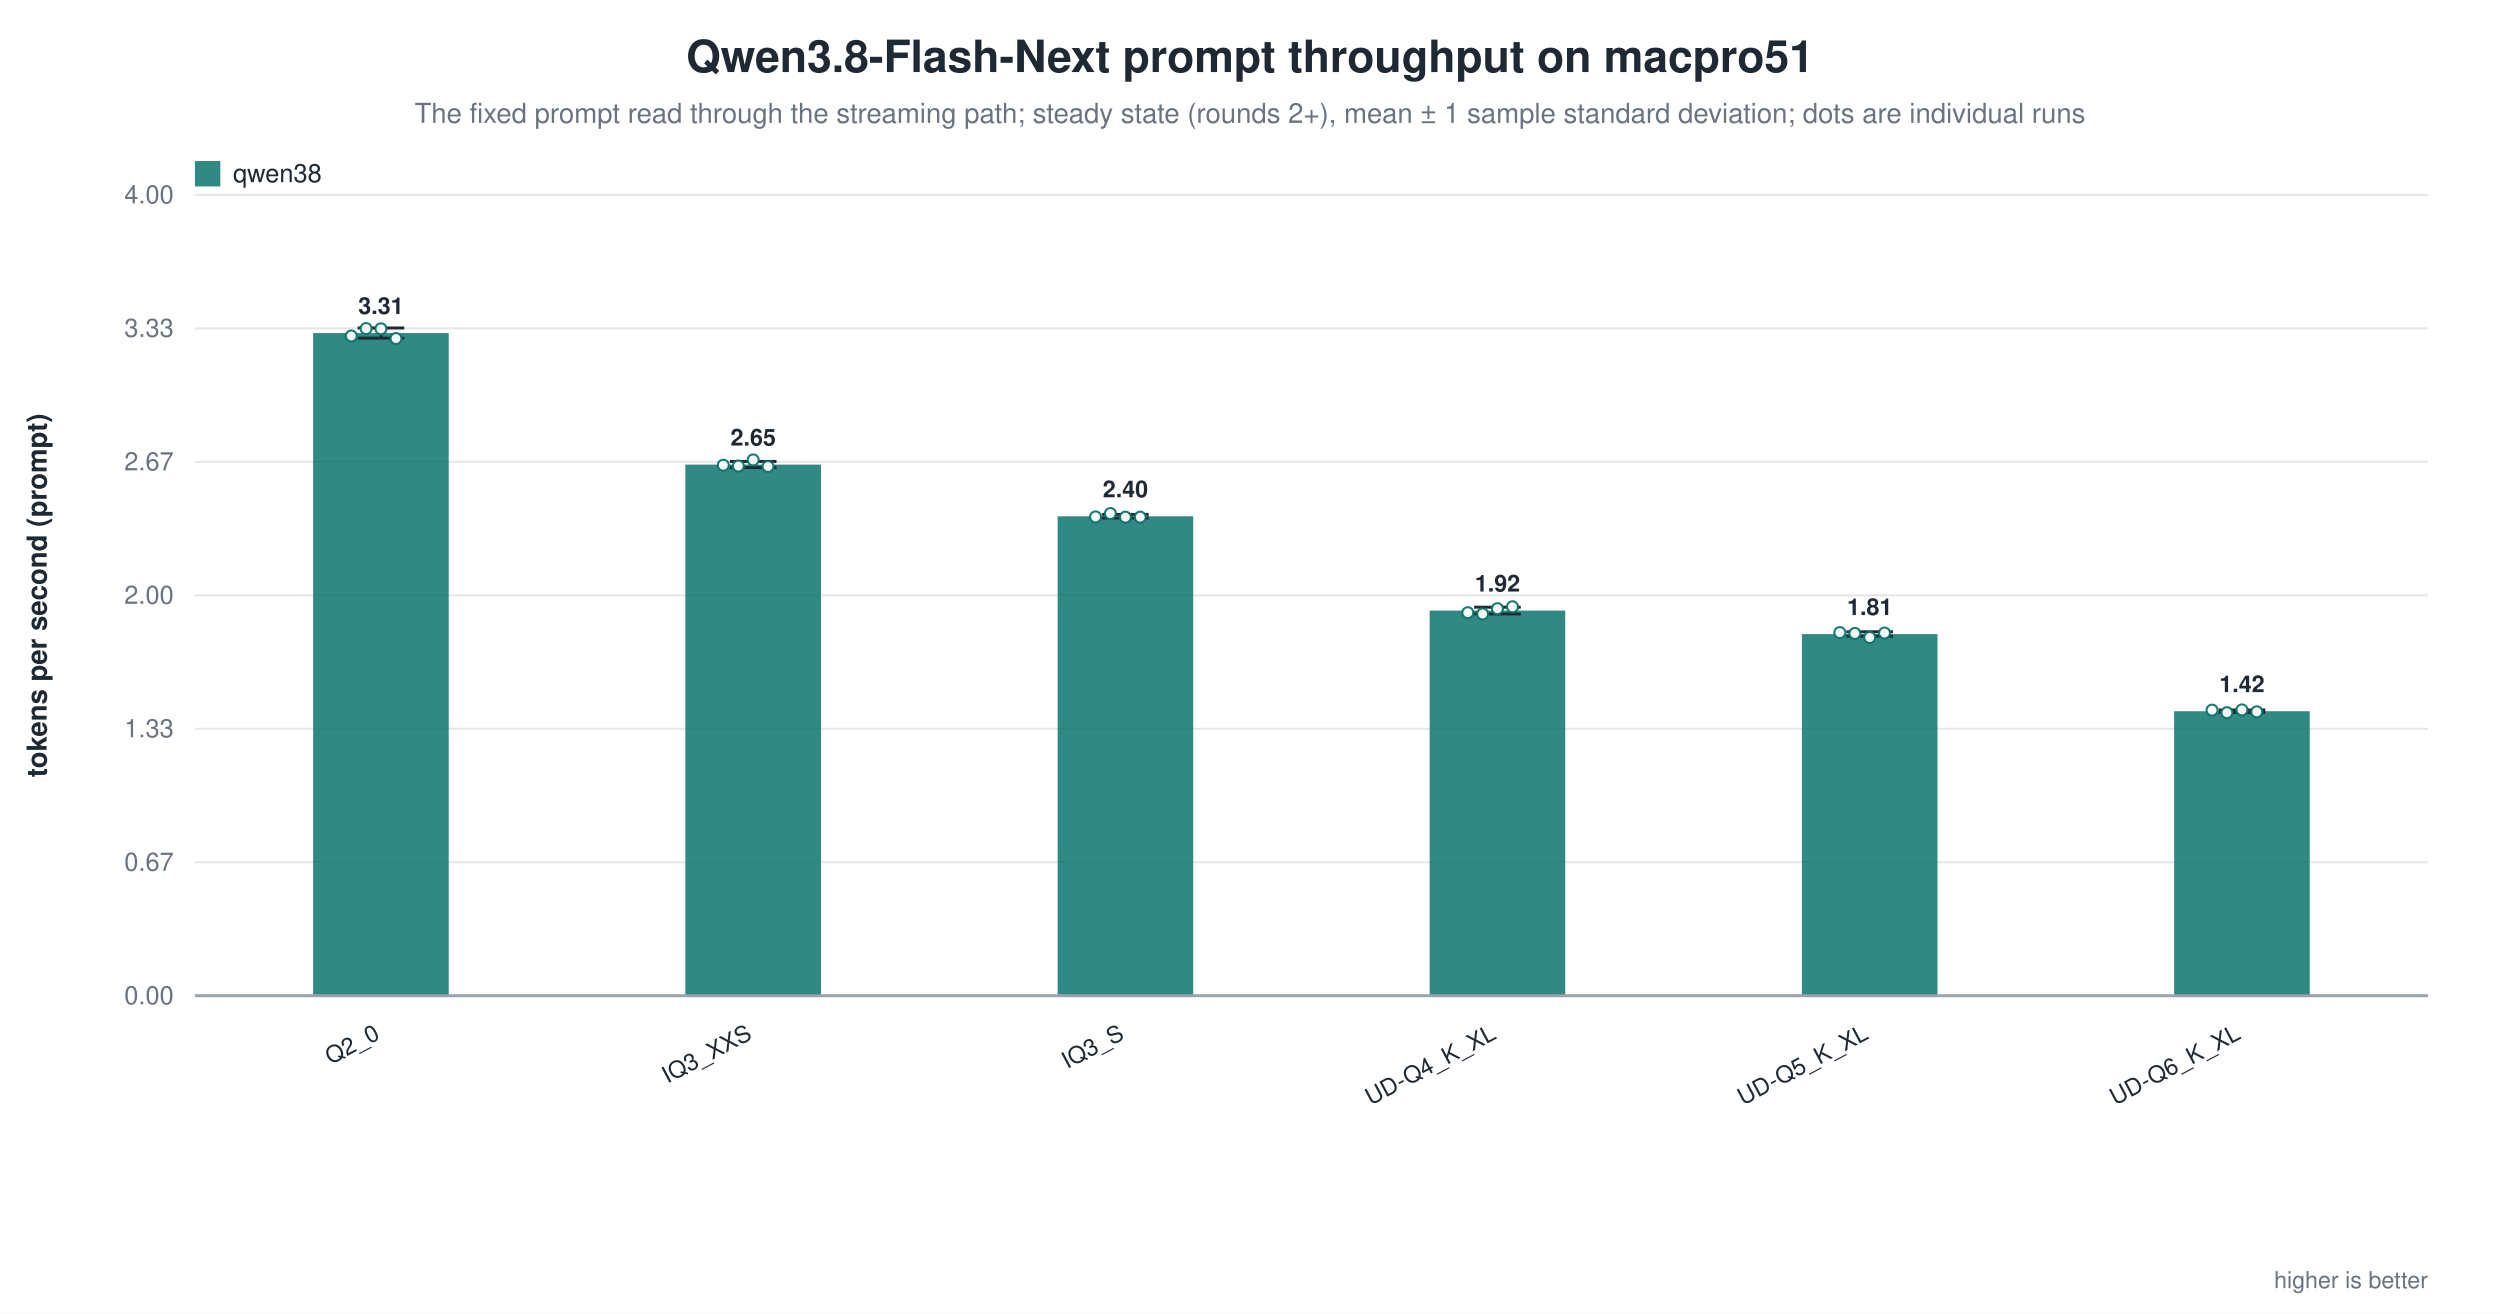
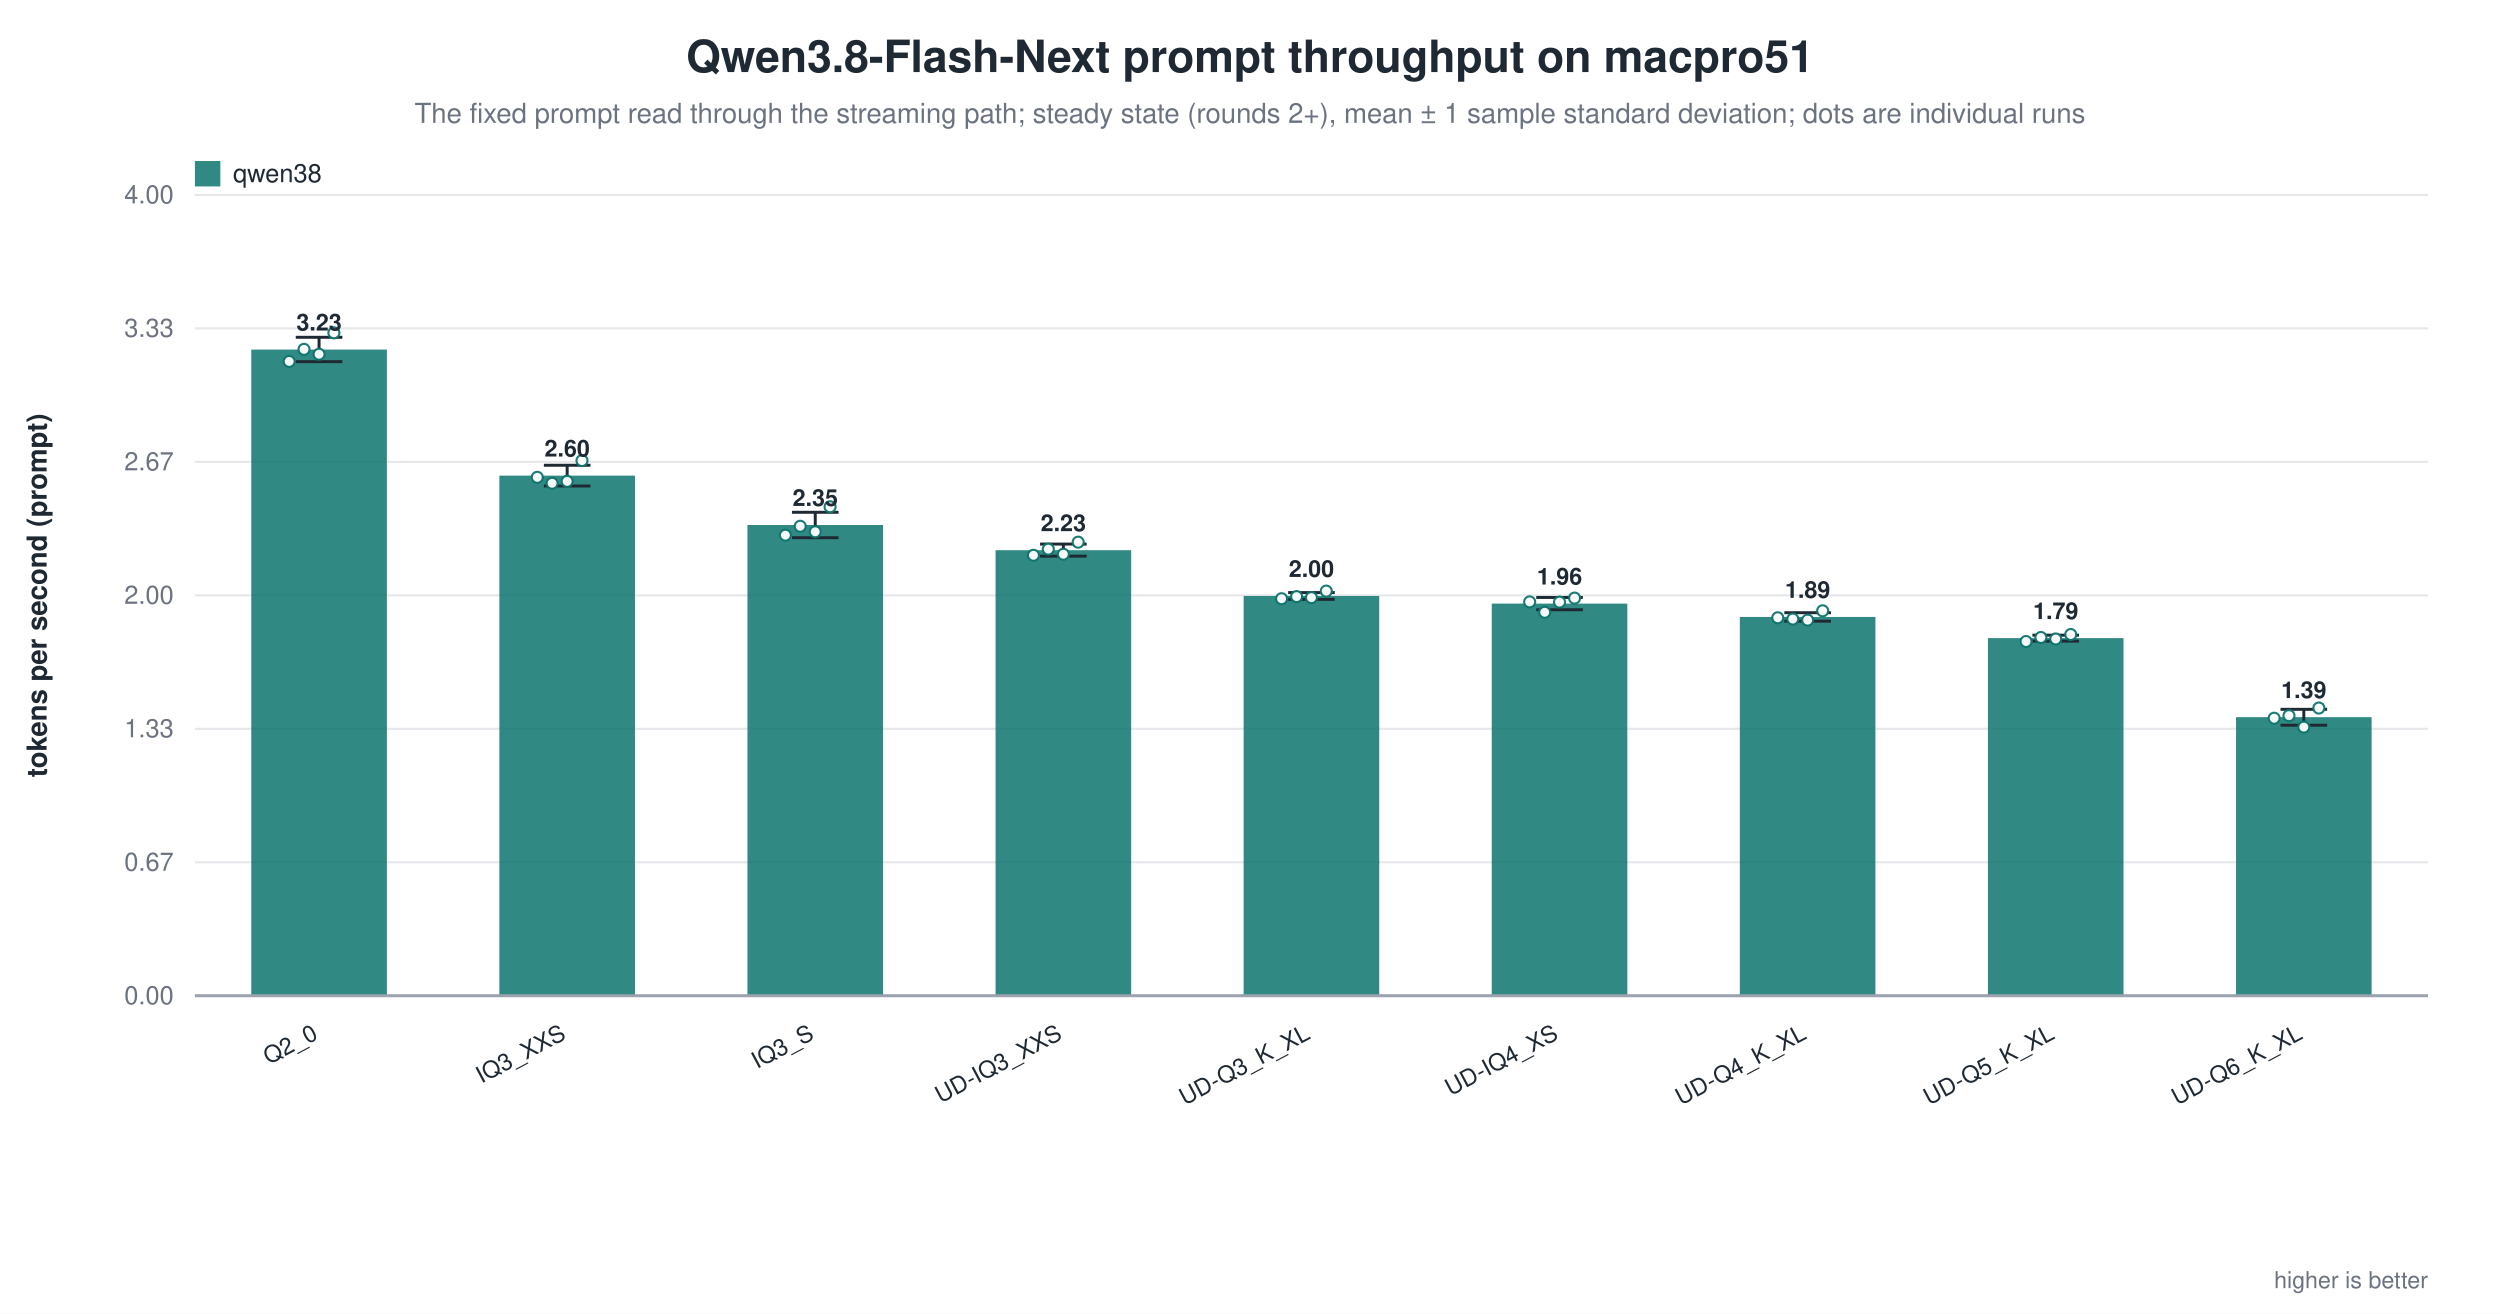
<svg xmlns="http://www.w3.org/2000/svg" width="1180" height="620" viewBox="0 0 1180 620" role="img" aria-label="Qwen3.8-Flash-Next prompt throughput on macpro51">
  <rect width="1180" height="620" fill="white" />
  <text x="590.0" y="34" text-anchor="middle" font-family="Helvetica, Arial, sans-serif" font-size="21" font-weight="600" fill="#1f2933">Qwen3.8-Flash-Next prompt throughput on macpro51</text>
  <text x="590.0" y="58" text-anchor="middle" font-family="Helvetica, Arial, sans-serif" font-size="13" fill="#6b7280">The fixed prompt read through the streaming path; steady state (rounds 2+), mean ± 1 sample standard deviation; dots are individual runs</text>
  <line x1="92.0" y1="470.0" x2="1146.0" y2="470.0" stroke="#9ca3af" stroke-width="1.0" />
  <text x="82.0" y="474.0" text-anchor="end" font-family="Helvetica, Arial, sans-serif" font-size="12" fill="#6b7280" font-weight="400">0.00</text>
  <line x1="92.0" y1="407.0" x2="1146.0" y2="407.0" stroke="#e5e7eb" stroke-width="1.0" />
  <text x="82.0" y="411.0" text-anchor="end" font-family="Helvetica, Arial, sans-serif" font-size="12" fill="#6b7280" font-weight="400">0.67</text>
  <line x1="92.0" y1="344.0" x2="1146.0" y2="344.0" stroke="#e5e7eb" stroke-width="1.0" />
  <text x="82.0" y="348.0" text-anchor="end" font-family="Helvetica, Arial, sans-serif" font-size="12" fill="#6b7280" font-weight="400">1.33</text>
  <line x1="92.0" y1="281.0" x2="1146.0" y2="281.0" stroke="#e5e7eb" stroke-width="1.0" />
  <text x="82.0" y="285.0" text-anchor="end" font-family="Helvetica, Arial, sans-serif" font-size="12" fill="#6b7280" font-weight="400">2.00</text>
  <line x1="92.0" y1="218.0" x2="1146.0" y2="218.0" stroke="#e5e7eb" stroke-width="1.0" />
  <text x="82.0" y="222.0" text-anchor="end" font-family="Helvetica, Arial, sans-serif" font-size="12" fill="#6b7280" font-weight="400">2.67</text>
  <line x1="92.0" y1="155.0" x2="1146.0" y2="155.0" stroke="#e5e7eb" stroke-width="1.0" />
  <text x="82.0" y="159.0" text-anchor="end" font-family="Helvetica, Arial, sans-serif" font-size="12" fill="#6b7280" font-weight="400">3.33</text>
  <line x1="92.0" y1="92.0" x2="1146.0" y2="92.0" stroke="#e5e7eb" stroke-width="1.0" />
  <text x="82.0" y="96.0" text-anchor="end" font-family="Helvetica, Arial, sans-serif" font-size="12" fill="#6b7280" font-weight="400">4.00</text>
  <text x="22.0" y="281.0" text-anchor="middle" font-family="Helvetica, Arial, sans-serif" font-size="13" fill="#1f2933" font-weight="600" transform="rotate(-90.0 22.0 281.0)">tokens per second (prompt)</text>
-   <rect x="147.8" y="157.2" width="64.0" height="312.8" fill="#0f766e" opacity="0.86" />
-   <line x1="179.8" y1="154.8" x2="179.8" y2="159.6" stroke="#1f2933" stroke-width="1.4" />
-   <line x1="168.8" y1="154.8" x2="190.8" y2="154.8" stroke="#1f2933" stroke-width="1.4" />
-   <line x1="168.8" y1="159.6" x2="190.8" y2="159.6" stroke="#1f2933" stroke-width="1.4" />
-   <circle cx="165.8" cy="158.6" r="2.6" fill="white" stroke="#0f766e" stroke-width="1.0" opacity="0.95" />
-   <circle cx="172.8" cy="155.1" r="2.6" fill="white" stroke="#0f766e" stroke-width="1.0" opacity="0.95" />
-   <circle cx="179.8" cy="155.2" r="2.6" fill="white" stroke="#0f766e" stroke-width="1.0" opacity="0.95" />
-   <circle cx="186.9" cy="159.8" r="2.6" fill="white" stroke="#0f766e" stroke-width="1.0" opacity="0.95" />
-   <text x="179.8" y="148.2" text-anchor="middle" font-family="Helvetica, Arial, sans-serif" font-size="11" fill="#1f2933" font-weight="600">3.31</text>
-   <text x="179.8" y="490.0" text-anchor="end" font-family="Helvetica, Arial, sans-serif" font-size="11" fill="#1f2933" font-weight="500" transform="rotate(-28.0 179.8 490.0)">Q2_0</text>
-   <rect x="323.5" y="219.3" width="64.0" height="250.7" fill="#0f766e" opacity="0.86" />
-   <line x1="355.5" y1="217.8" x2="355.5" y2="220.7" stroke="#1f2933" stroke-width="1.4" />
-   <line x1="344.5" y1="217.8" x2="366.5" y2="217.8" stroke="#1f2933" stroke-width="1.4" />
-   <line x1="344.5" y1="220.7" x2="366.5" y2="220.7" stroke="#1f2933" stroke-width="1.4" />
-   <circle cx="341.4" cy="219.6" r="2.6" fill="white" stroke="#0f766e" stroke-width="1.0" opacity="0.95" />
-   <circle cx="348.5" cy="220.0" r="2.6" fill="white" stroke="#0f766e" stroke-width="1.0" opacity="0.95" />
-   <circle cx="355.5" cy="217.1" r="2.6" fill="white" stroke="#0f766e" stroke-width="1.0" opacity="0.95" />
-   <circle cx="362.5" cy="220.2" r="2.6" fill="white" stroke="#0f766e" stroke-width="1.0" opacity="0.95" />
-   <text x="355.5" y="210.3" text-anchor="middle" font-family="Helvetica, Arial, sans-serif" font-size="11" fill="#1f2933" font-weight="600">2.65</text>
-   <text x="355.5" y="490.0" text-anchor="end" font-family="Helvetica, Arial, sans-serif" font-size="11" fill="#1f2933" font-weight="500" transform="rotate(-28.0 355.5 490.0)">IQ3_XXS</text>
-   <rect x="499.2" y="243.7" width="64.0" height="226.3" fill="#0f766e" opacity="0.86" />
-   <line x1="531.2" y1="242.8" x2="531.2" y2="244.5" stroke="#1f2933" stroke-width="1.4" />
-   <line x1="520.2" y1="242.8" x2="542.2" y2="242.8" stroke="#1f2933" stroke-width="1.4" />
-   <line x1="520.2" y1="244.5" x2="542.2" y2="244.5" stroke="#1f2933" stroke-width="1.4" />
-   <circle cx="517.1" cy="244.0" r="2.6" fill="white" stroke="#0f766e" stroke-width="1.0" opacity="0.95" />
-   <circle cx="524.1" cy="242.4" r="2.6" fill="white" stroke="#0f766e" stroke-width="1.0" opacity="0.95" />
-   <circle cx="531.2" cy="244.1" r="2.6" fill="white" stroke="#0f766e" stroke-width="1.0" opacity="0.95" />
-   <circle cx="538.2" cy="244.1" r="2.6" fill="white" stroke="#0f766e" stroke-width="1.0" opacity="0.95" />
-   <text x="531.2" y="234.7" text-anchor="middle" font-family="Helvetica, Arial, sans-serif" font-size="11" fill="#1f2933" font-weight="600">2.40</text>
-   <text x="531.2" y="490.0" text-anchor="end" font-family="Helvetica, Arial, sans-serif" font-size="11" fill="#1f2933" font-weight="500" transform="rotate(-28.0 531.2 490.0)">IQ3_S</text>
-   <rect x="674.8" y="288.2" width="64.0" height="181.8" fill="#0f766e" opacity="0.86" />
-   <line x1="706.8" y1="286.6" x2="706.8" y2="289.8" stroke="#1f2933" stroke-width="1.4" />
-   <line x1="695.8" y1="286.6" x2="717.8" y2="286.6" stroke="#1f2933" stroke-width="1.4" />
-   <line x1="695.8" y1="289.8" x2="717.8" y2="289.8" stroke="#1f2933" stroke-width="1.4" />
-   <circle cx="692.8" cy="289.2" r="2.6" fill="white" stroke="#0f766e" stroke-width="1.0" opacity="0.95" />
-   <circle cx="699.8" cy="289.8" r="2.6" fill="white" stroke="#0f766e" stroke-width="1.0" opacity="0.95" />
-   <circle cx="706.8" cy="287.3" r="2.6" fill="white" stroke="#0f766e" stroke-width="1.0" opacity="0.95" />
-   <circle cx="713.9" cy="286.4" r="2.6" fill="white" stroke="#0f766e" stroke-width="1.0" opacity="0.95" />
-   <text x="706.8" y="279.2" text-anchor="middle" font-family="Helvetica, Arial, sans-serif" font-size="11" fill="#1f2933" font-weight="600">1.92</text>
-   <text x="706.8" y="490.0" text-anchor="end" font-family="Helvetica, Arial, sans-serif" font-size="11" fill="#1f2933" font-weight="500" transform="rotate(-28.0 706.8 490.0)">UD-Q4_K_XL</text>
-   <rect x="850.5" y="299.3" width="64.0" height="170.7" fill="#0f766e" opacity="0.86" />
-   <line x1="882.5" y1="298.2" x2="882.5" y2="300.3" stroke="#1f2933" stroke-width="1.4" />
-   <line x1="871.5" y1="298.2" x2="893.5" y2="298.2" stroke="#1f2933" stroke-width="1.4" />
-   <line x1="871.5" y1="300.3" x2="893.5" y2="300.3" stroke="#1f2933" stroke-width="1.4" />
-   <circle cx="868.4" cy="298.6" r="2.6" fill="white" stroke="#0f766e" stroke-width="1.0" opacity="0.95" />
-   <circle cx="875.5" cy="299.0" r="2.6" fill="white" stroke="#0f766e" stroke-width="1.0" opacity="0.95" />
-   <circle cx="882.5" cy="300.9" r="2.6" fill="white" stroke="#0f766e" stroke-width="1.0" opacity="0.95" />
-   <circle cx="889.5" cy="298.8" r="2.6" fill="white" stroke="#0f766e" stroke-width="1.0" opacity="0.95" />
-   <text x="882.5" y="290.3" text-anchor="middle" font-family="Helvetica, Arial, sans-serif" font-size="11" fill="#1f2933" font-weight="600">1.81</text>
-   <text x="882.5" y="490.0" text-anchor="end" font-family="Helvetica, Arial, sans-serif" font-size="11" fill="#1f2933" font-weight="500" transform="rotate(-28.0 882.5 490.0)">UD-Q5_K_XL</text>
-   <rect x="1026.2" y="335.7" width="64.0" height="134.3" fill="#0f766e" opacity="0.86" />
-   <line x1="1058.2" y1="335.1" x2="1058.2" y2="336.3" stroke="#1f2933" stroke-width="1.4" />
-   <line x1="1047.2" y1="335.1" x2="1069.2" y2="335.1" stroke="#1f2933" stroke-width="1.4" />
-   <line x1="1047.2" y1="336.3" x2="1069.2" y2="336.3" stroke="#1f2933" stroke-width="1.4" />
-   <circle cx="1044.1" cy="335.2" r="2.6" fill="white" stroke="#0f766e" stroke-width="1.0" opacity="0.95" />
-   <circle cx="1051.1" cy="336.4" r="2.6" fill="white" stroke="#0f766e" stroke-width="1.0" opacity="0.95" />
-   <circle cx="1058.2" cy="335.1" r="2.6" fill="white" stroke="#0f766e" stroke-width="1.0" opacity="0.95" />
-   <circle cx="1065.2" cy="336.0" r="2.6" fill="white" stroke="#0f766e" stroke-width="1.0" opacity="0.95" />
-   <text x="1058.2" y="326.7" text-anchor="middle" font-family="Helvetica, Arial, sans-serif" font-size="11" fill="#1f2933" font-weight="600">1.42</text>
-   <text x="1058.2" y="490.0" text-anchor="end" font-family="Helvetica, Arial, sans-serif" font-size="11" fill="#1f2933" font-weight="500" transform="rotate(-28.0 1058.2 490.0)">UD-Q6_K_XL</text>
+   <rect x="118.6" y="165.0" width="64.0" height="305.0" fill="#0f766e" opacity="0.86" />
+   <line x1="150.6" y1="159.2" x2="150.6" y2="170.7" stroke="#1f2933" stroke-width="1.4" />
+   <line x1="139.6" y1="159.2" x2="161.6" y2="159.2" stroke="#1f2933" stroke-width="1.4" />
+   <line x1="139.6" y1="170.7" x2="161.6" y2="170.7" stroke="#1f2933" stroke-width="1.4" />
+   <circle cx="136.5" cy="170.6" r="2.6" fill="white" stroke="#0f766e" stroke-width="1.0" opacity="0.95" />
+   <circle cx="143.5" cy="164.9" r="2.6" fill="white" stroke="#0f766e" stroke-width="1.0" opacity="0.95" />
+   <circle cx="150.6" cy="167.2" r="2.6" fill="white" stroke="#0f766e" stroke-width="1.0" opacity="0.95" />
+   <circle cx="157.6" cy="157.1" r="2.6" fill="white" stroke="#0f766e" stroke-width="1.0" opacity="0.95" />
+   <text x="150.6" y="156.0" text-anchor="middle" font-family="Helvetica, Arial, sans-serif" font-size="11" fill="#1f2933" font-weight="600">3.23</text>
+   <text x="150.6" y="490.0" text-anchor="end" font-family="Helvetica, Arial, sans-serif" font-size="11" fill="#1f2933" font-weight="500" transform="rotate(-28.0 150.6 490.0)">Q2_0</text>
+   <rect x="235.7" y="224.5" width="64.0" height="245.5" fill="#0f766e" opacity="0.86" />
+   <line x1="267.7" y1="219.6" x2="267.7" y2="229.4" stroke="#1f2933" stroke-width="1.4" />
+   <line x1="256.7" y1="219.6" x2="278.7" y2="219.6" stroke="#1f2933" stroke-width="1.4" />
+   <line x1="256.7" y1="229.4" x2="278.7" y2="229.4" stroke="#1f2933" stroke-width="1.4" />
+   <circle cx="253.6" cy="225.3" r="2.6" fill="white" stroke="#0f766e" stroke-width="1.0" opacity="0.95" />
+   <circle cx="260.6" cy="228.1" r="2.6" fill="white" stroke="#0f766e" stroke-width="1.0" opacity="0.95" />
+   <circle cx="267.7" cy="227.2" r="2.6" fill="white" stroke="#0f766e" stroke-width="1.0" opacity="0.95" />
+   <circle cx="274.7" cy="217.4" r="2.6" fill="white" stroke="#0f766e" stroke-width="1.0" opacity="0.95" />
+   <text x="267.7" y="215.5" text-anchor="middle" font-family="Helvetica, Arial, sans-serif" font-size="11" fill="#1f2933" font-weight="600">2.60</text>
+   <text x="267.7" y="490.0" text-anchor="end" font-family="Helvetica, Arial, sans-serif" font-size="11" fill="#1f2933" font-weight="500" transform="rotate(-28.0 267.7 490.0)">IQ3_XXS</text>
+   <rect x="352.8" y="247.8" width="64.0" height="222.2" fill="#0f766e" opacity="0.86" />
+   <line x1="384.8" y1="241.8" x2="384.8" y2="253.8" stroke="#1f2933" stroke-width="1.4" />
+   <line x1="373.8" y1="241.8" x2="395.8" y2="241.8" stroke="#1f2933" stroke-width="1.4" />
+   <line x1="373.8" y1="253.8" x2="395.8" y2="253.8" stroke="#1f2933" stroke-width="1.4" />
+   <circle cx="370.7" cy="252.6" r="2.6" fill="white" stroke="#0f766e" stroke-width="1.0" opacity="0.95" />
+   <circle cx="377.7" cy="248.4" r="2.6" fill="white" stroke="#0f766e" stroke-width="1.0" opacity="0.95" />
+   <circle cx="384.8" cy="251.0" r="2.6" fill="white" stroke="#0f766e" stroke-width="1.0" opacity="0.95" />
+   <circle cx="391.8" cy="239.2" r="2.6" fill="white" stroke="#0f766e" stroke-width="1.0" opacity="0.95" />
+   <text x="384.8" y="238.8" text-anchor="middle" font-family="Helvetica, Arial, sans-serif" font-size="11" fill="#1f2933" font-weight="600">2.35</text>
+   <text x="384.8" y="490.0" text-anchor="end" font-family="Helvetica, Arial, sans-serif" font-size="11" fill="#1f2933" font-weight="500" transform="rotate(-28.0 384.8 490.0)">IQ3_S</text>
+   <rect x="469.9" y="259.7" width="64.0" height="210.3" fill="#0f766e" opacity="0.86" />
+   <line x1="501.9" y1="256.8" x2="501.9" y2="262.5" stroke="#1f2933" stroke-width="1.4" />
+   <line x1="490.9" y1="256.8" x2="512.9" y2="256.8" stroke="#1f2933" stroke-width="1.4" />
+   <line x1="490.9" y1="262.5" x2="512.9" y2="262.5" stroke="#1f2933" stroke-width="1.4" />
+   <circle cx="487.8" cy="262.1" r="2.6" fill="white" stroke="#0f766e" stroke-width="1.0" opacity="0.95" />
+   <circle cx="494.8" cy="259.2" r="2.6" fill="white" stroke="#0f766e" stroke-width="1.0" opacity="0.95" />
+   <circle cx="501.9" cy="261.6" r="2.6" fill="white" stroke="#0f766e" stroke-width="1.0" opacity="0.95" />
+   <circle cx="508.9" cy="255.9" r="2.6" fill="white" stroke="#0f766e" stroke-width="1.0" opacity="0.95" />
+   <text x="501.9" y="250.7" text-anchor="middle" font-family="Helvetica, Arial, sans-serif" font-size="11" fill="#1f2933" font-weight="600">2.23</text>
+   <text x="501.9" y="490.0" text-anchor="end" font-family="Helvetica, Arial, sans-serif" font-size="11" fill="#1f2933" font-weight="500" transform="rotate(-28.0 501.9 490.0)">UD-IQ3_XXS</text>
+   <rect x="587.0" y="281.3" width="64.0" height="188.7" fill="#0f766e" opacity="0.86" />
+   <line x1="619.0" y1="279.7" x2="619.0" y2="282.9" stroke="#1f2933" stroke-width="1.4" />
+   <line x1="608.0" y1="279.7" x2="630.0" y2="279.7" stroke="#1f2933" stroke-width="1.4" />
+   <line x1="608.0" y1="282.9" x2="630.0" y2="282.9" stroke="#1f2933" stroke-width="1.4" />
+   <circle cx="604.9" cy="282.6" r="2.6" fill="white" stroke="#0f766e" stroke-width="1.0" opacity="0.95" />
+   <circle cx="612.0" cy="281.6" r="2.6" fill="white" stroke="#0f766e" stroke-width="1.0" opacity="0.95" />
+   <circle cx="619.0" cy="282.1" r="2.6" fill="white" stroke="#0f766e" stroke-width="1.0" opacity="0.95" />
+   <circle cx="626.0" cy="279.0" r="2.6" fill="white" stroke="#0f766e" stroke-width="1.0" opacity="0.95" />
+   <text x="619.0" y="272.3" text-anchor="middle" font-family="Helvetica, Arial, sans-serif" font-size="11" fill="#1f2933" font-weight="600">2.00</text>
+   <text x="619.0" y="490.0" text-anchor="end" font-family="Helvetica, Arial, sans-serif" font-size="11" fill="#1f2933" font-weight="500" transform="rotate(-28.0 619.0 490.0)">UD-Q3_K_XL</text>
+   <rect x="704.1" y="284.9" width="64.0" height="185.1" fill="#0f766e" opacity="0.86" />
+   <line x1="736.1" y1="282.0" x2="736.1" y2="287.8" stroke="#1f2933" stroke-width="1.4" />
+   <line x1="725.1" y1="282.0" x2="747.1" y2="282.0" stroke="#1f2933" stroke-width="1.4" />
+   <line x1="725.1" y1="287.8" x2="747.1" y2="287.8" stroke="#1f2933" stroke-width="1.4" />
+   <circle cx="722.0" cy="284.1" r="2.6" fill="white" stroke="#0f766e" stroke-width="1.0" opacity="0.95" />
+   <circle cx="729.1" cy="289.0" r="2.6" fill="white" stroke="#0f766e" stroke-width="1.0" opacity="0.95" />
+   <circle cx="736.1" cy="284.2" r="2.6" fill="white" stroke="#0f766e" stroke-width="1.0" opacity="0.95" />
+   <circle cx="743.2" cy="282.3" r="2.6" fill="white" stroke="#0f766e" stroke-width="1.0" opacity="0.95" />
+   <text x="736.1" y="275.9" text-anchor="middle" font-family="Helvetica, Arial, sans-serif" font-size="11" fill="#1f2933" font-weight="600">1.96</text>
+   <text x="736.1" y="490.0" text-anchor="end" font-family="Helvetica, Arial, sans-serif" font-size="11" fill="#1f2933" font-weight="500" transform="rotate(-28.0 736.1 490.0)">UD-IQ4_XS</text>
+   <rect x="821.2" y="291.2" width="64.0" height="178.8" fill="#0f766e" opacity="0.86" />
+   <line x1="853.2" y1="289.2" x2="853.2" y2="293.2" stroke="#1f2933" stroke-width="1.4" />
+   <line x1="842.2" y1="289.2" x2="864.2" y2="289.2" stroke="#1f2933" stroke-width="1.4" />
+   <line x1="842.2" y1="293.2" x2="864.2" y2="293.2" stroke="#1f2933" stroke-width="1.4" />
+   <circle cx="839.1" cy="291.6" r="2.6" fill="white" stroke="#0f766e" stroke-width="1.0" opacity="0.95" />
+   <circle cx="846.2" cy="292.2" r="2.6" fill="white" stroke="#0f766e" stroke-width="1.0" opacity="0.95" />
+   <circle cx="853.2" cy="292.7" r="2.6" fill="white" stroke="#0f766e" stroke-width="1.0" opacity="0.95" />
+   <circle cx="860.3" cy="288.3" r="2.6" fill="white" stroke="#0f766e" stroke-width="1.0" opacity="0.95" />
+   <text x="853.2" y="282.2" text-anchor="middle" font-family="Helvetica, Arial, sans-serif" font-size="11" fill="#1f2933" font-weight="600">1.89</text>
+   <text x="853.2" y="490.0" text-anchor="end" font-family="Helvetica, Arial, sans-serif" font-size="11" fill="#1f2933" font-weight="500" transform="rotate(-28.0 853.2 490.0)">UD-Q4_K_XL</text>
+   <rect x="938.3" y="301.2" width="64.0" height="168.8" fill="#0f766e" opacity="0.86" />
+   <line x1="970.3" y1="299.8" x2="970.3" y2="302.6" stroke="#1f2933" stroke-width="1.4" />
+   <line x1="959.3" y1="299.8" x2="981.3" y2="299.8" stroke="#1f2933" stroke-width="1.4" />
+   <line x1="959.3" y1="302.6" x2="981.3" y2="302.6" stroke="#1f2933" stroke-width="1.4" />
+   <circle cx="956.3" cy="302.8" r="2.6" fill="white" stroke="#0f766e" stroke-width="1.0" opacity="0.95" />
+   <circle cx="963.3" cy="300.9" r="2.6" fill="white" stroke="#0f766e" stroke-width="1.0" opacity="0.95" />
+   <circle cx="970.3" cy="301.6" r="2.6" fill="white" stroke="#0f766e" stroke-width="1.0" opacity="0.95" />
+   <circle cx="977.4" cy="299.5" r="2.6" fill="white" stroke="#0f766e" stroke-width="1.0" opacity="0.95" />
+   <text x="970.3" y="292.2" text-anchor="middle" font-family="Helvetica, Arial, sans-serif" font-size="11" fill="#1f2933" font-weight="600">1.79</text>
+   <text x="970.3" y="490.0" text-anchor="end" font-family="Helvetica, Arial, sans-serif" font-size="11" fill="#1f2933" font-weight="500" transform="rotate(-28.0 970.3 490.0)">UD-Q5_K_XL</text>
+   <rect x="1055.4" y="338.5" width="64.0" height="131.5" fill="#0f766e" opacity="0.86" />
+   <line x1="1087.4" y1="334.8" x2="1087.4" y2="342.3" stroke="#1f2933" stroke-width="1.4" />
+   <line x1="1076.4" y1="334.8" x2="1098.4" y2="334.8" stroke="#1f2933" stroke-width="1.4" />
+   <line x1="1076.4" y1="342.3" x2="1098.4" y2="342.3" stroke="#1f2933" stroke-width="1.4" />
+   <circle cx="1073.4" cy="339.0" r="2.6" fill="white" stroke="#0f766e" stroke-width="1.0" opacity="0.95" />
+   <circle cx="1080.4" cy="337.8" r="2.6" fill="white" stroke="#0f766e" stroke-width="1.0" opacity="0.95" />
+   <circle cx="1087.4" cy="343.2" r="2.6" fill="white" stroke="#0f766e" stroke-width="1.0" opacity="0.95" />
+   <circle cx="1094.5" cy="334.2" r="2.6" fill="white" stroke="#0f766e" stroke-width="1.0" opacity="0.95" />
+   <text x="1087.4" y="329.5" text-anchor="middle" font-family="Helvetica, Arial, sans-serif" font-size="11" fill="#1f2933" font-weight="600">1.39</text>
+   <text x="1087.4" y="490.0" text-anchor="end" font-family="Helvetica, Arial, sans-serif" font-size="11" fill="#1f2933" font-weight="500" transform="rotate(-28.0 1087.4 490.0)">UD-Q6_K_XL</text>
  <line x1="92.0" y1="470.0" x2="1146.0" y2="470.0" stroke="#9ca3af" stroke-width="1.4" />
  <rect x="92.0" y="76.0" width="12.0" height="12.0" fill="#0f766e" opacity="0.86" />
  <text x="110.0" y="86.0" text-anchor="start" font-family="Helvetica, Arial, sans-serif" font-size="12" fill="#1f2933" font-weight="500">qwen38</text>
  <text x="1146.0" y="608.0" text-anchor="end" font-family="Helvetica, Arial, sans-serif" font-size="11" fill="#6b7280" font-weight="400">higher is better</text>
</svg>
